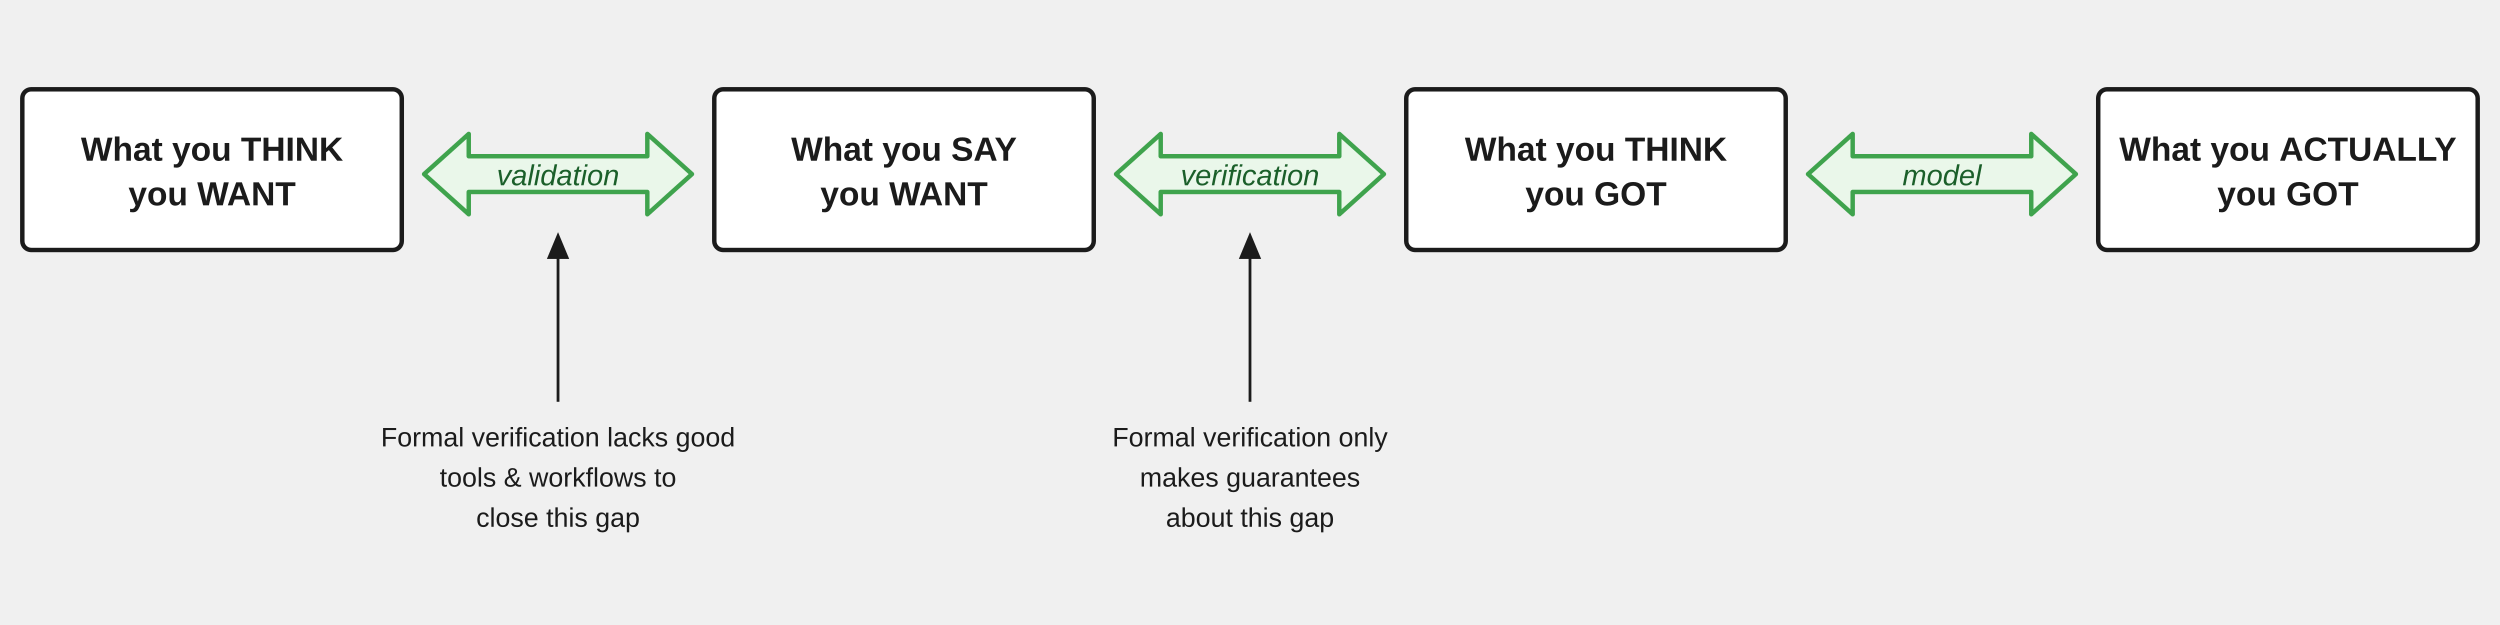
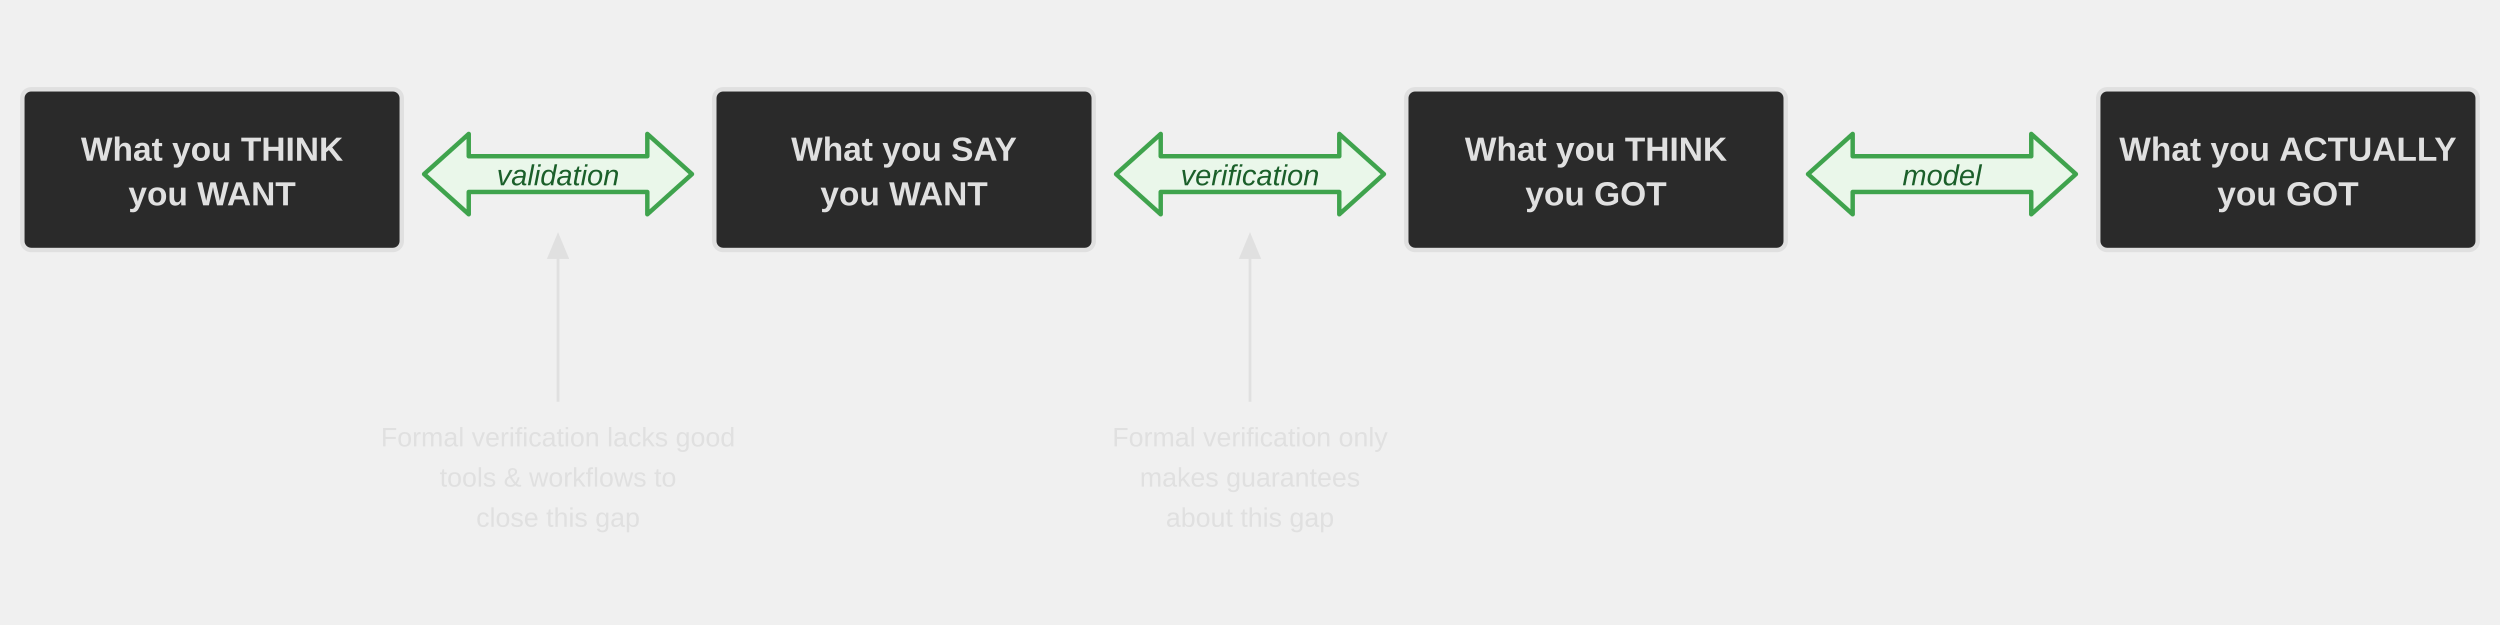
<svg xmlns="http://www.w3.org/2000/svg" viewBox="0 0 1120 280" font-family="-apple-system, 'Helvetica Neue', Arial, sans-serif">
  <defs>
    <symbol id="dblArrow" viewBox="0 0 120 48" overflow="visible">
      <polygon points="0,24 20,6 20,16 100,16 100,6 120,24 100,42 100,32 20,32 20,42" fill="#eaf7ea" stroke="#3fa34d" stroke-width="2" stroke-linejoin="round" />
    </symbol>
  </defs>
  <style>
-     .box       { fill: #ffffff; stroke: #1b1b1b; stroke-width: 2; }
-     .boxText   { font-size: 15px; fill: #1b1b1b; font-weight: 600; text-anchor: middle; }
+     .box       { fill: #2a2a2a; stroke: #e0e0e0; stroke-width: 2; }
+     .boxText   { font-size: 15px; fill: #e0e0e0; font-weight: 600; text-anchor: middle; }
    .boxEm     { font-weight: 800; }
    .arrowText { font-size: 13px; fill: #1b5f2a; font-style: italic; text-anchor: middle; }
-     .callout   { font-size: 12px; fill: #1b1b1b; text-anchor: middle; }
-     .pointer   { stroke: #1b1b1b; stroke-width: 1.25; fill: none; }
+     .callout   { font-size: 12px; fill: #e0e0e0; text-anchor: middle; }
+     .pointer   { stroke: #e0e0e0; stroke-width: 1.25; fill: none; }
  </style>
  <rect class="box" x="10" y="40" width="170" height="72" rx="4" />
  <text class="boxText" x="95" y="72">What you <tspan class="boxEm">THINK</tspan>
  </text>
  <text class="boxText" x="95" y="92">you <tspan class="boxEm">WANT</tspan>
  </text>
  <use href="#dblArrow" x="190" y="54" width="120" height="48" />
  <text class="arrowText" x="250" y="83">validation</text>
  <rect class="box" x="320" y="40" width="170" height="72" rx="4" />
  <text class="boxText" x="405" y="72">What you <tspan class="boxEm">SAY</tspan>
  </text>
  <text class="boxText" x="405" y="92">you <tspan class="boxEm">WANT</tspan>
  </text>
  <use href="#dblArrow" x="500" y="54" width="120" height="48" />
  <text class="arrowText" x="560" y="83">verification</text>
  <rect class="box" x="630" y="40" width="170" height="72" rx="4" />
  <text class="boxText" x="715" y="72">What you <tspan class="boxEm">THINK</tspan>
  </text>
  <text class="boxText" x="715" y="92">you <tspan class="boxEm">GOT</tspan>
  </text>
  <use href="#dblArrow" x="810" y="54" width="120" height="48" />
  <text class="arrowText" x="870" y="83">model</text>
  <rect class="box" x="940" y="40" width="170" height="72" rx="4" />
  <text class="boxText" x="1025" y="72">What you <tspan class="boxEm">ACTUALLY</tspan>
  </text>
  <text class="boxText" x="1025" y="92">you <tspan class="boxEm">GOT</tspan>
  </text>
  <path class="pointer" d="M 250 180 L 250 108" />
-   <polygon points="250,104 245,116 255,116" fill="#1b1b1b" />
+   <polygon points="250,104 245,116 255,116" fill="#e0e0e0" />
  <path class="pointer" d="M 560 180 L 560 108" />
-   <polygon points="560,104 555,116 565,116" fill="#1b1b1b" />
+   <polygon points="560,104 555,116 565,116" fill="#e0e0e0" />
  <text class="callout" x="250" y="200">Formal verification lacks good</text>
  <text class="callout" x="250" y="218">tools &amp; workflows to</text>
  <text class="callout" x="250" y="236">close this gap</text>
  <text class="callout" x="560" y="200">Formal verification only</text>
  <text class="callout" x="560" y="218">makes guarantees</text>
  <text class="callout" x="560" y="236">about this gap</text>
</svg>
